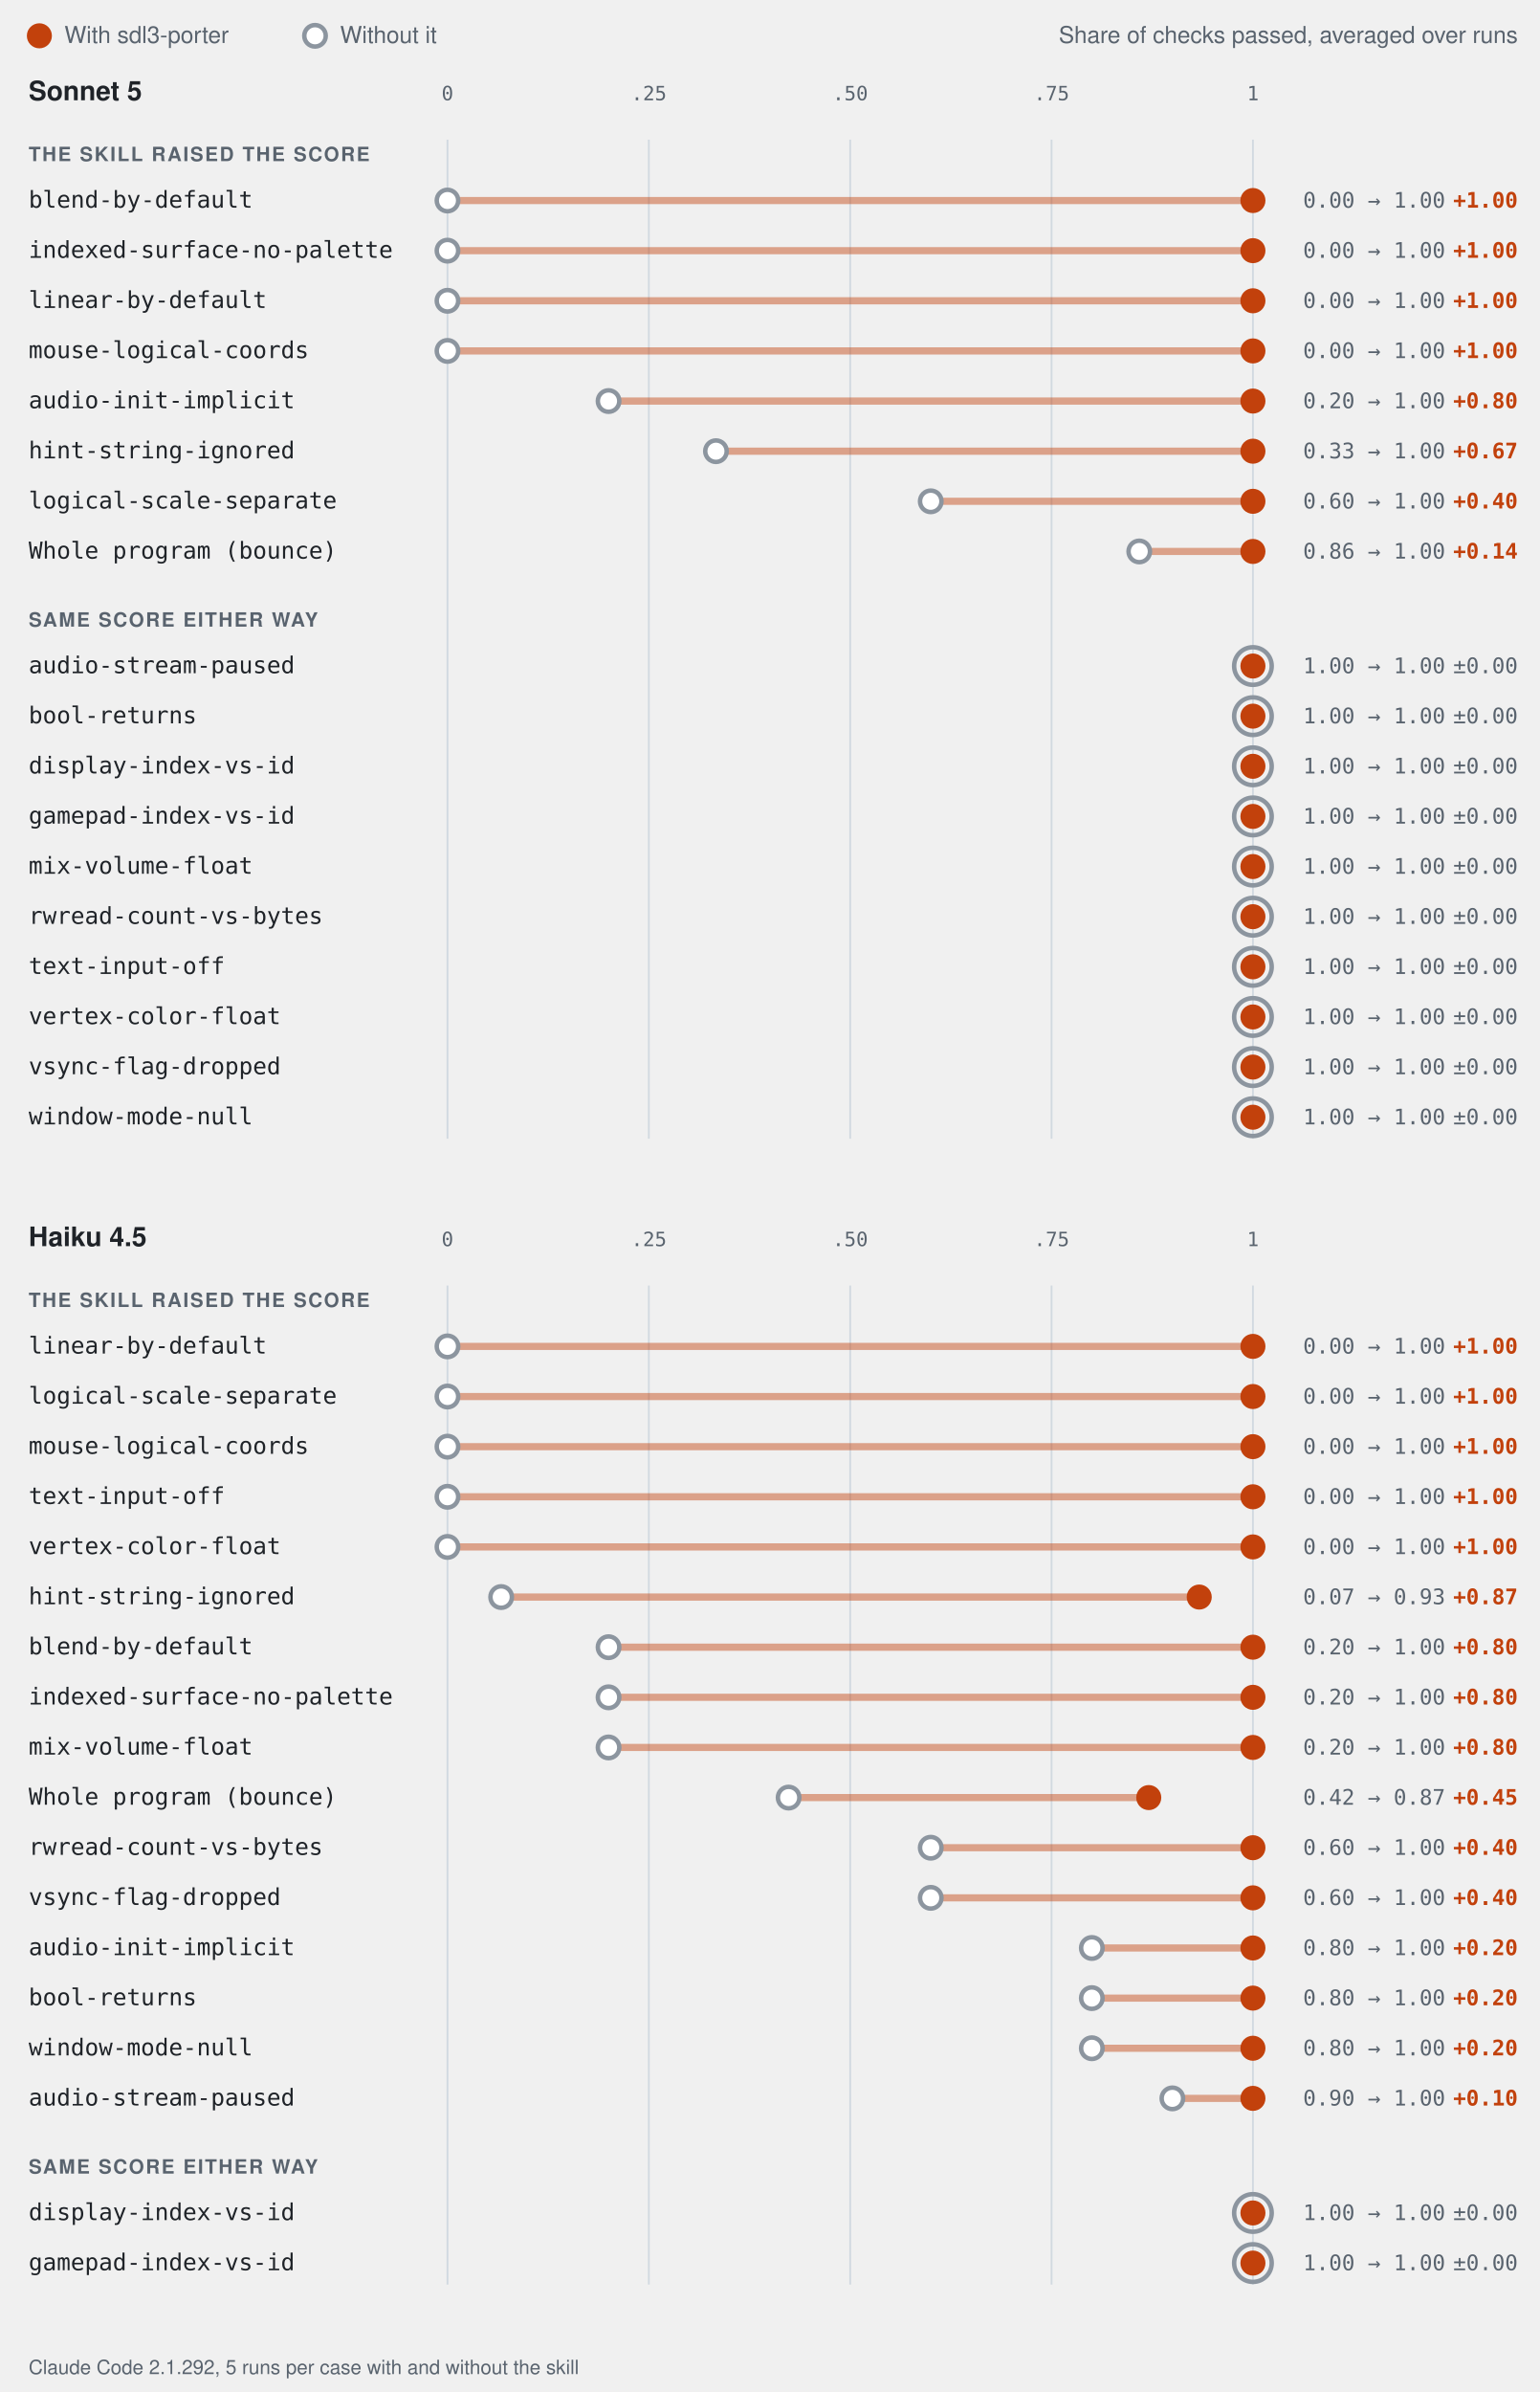
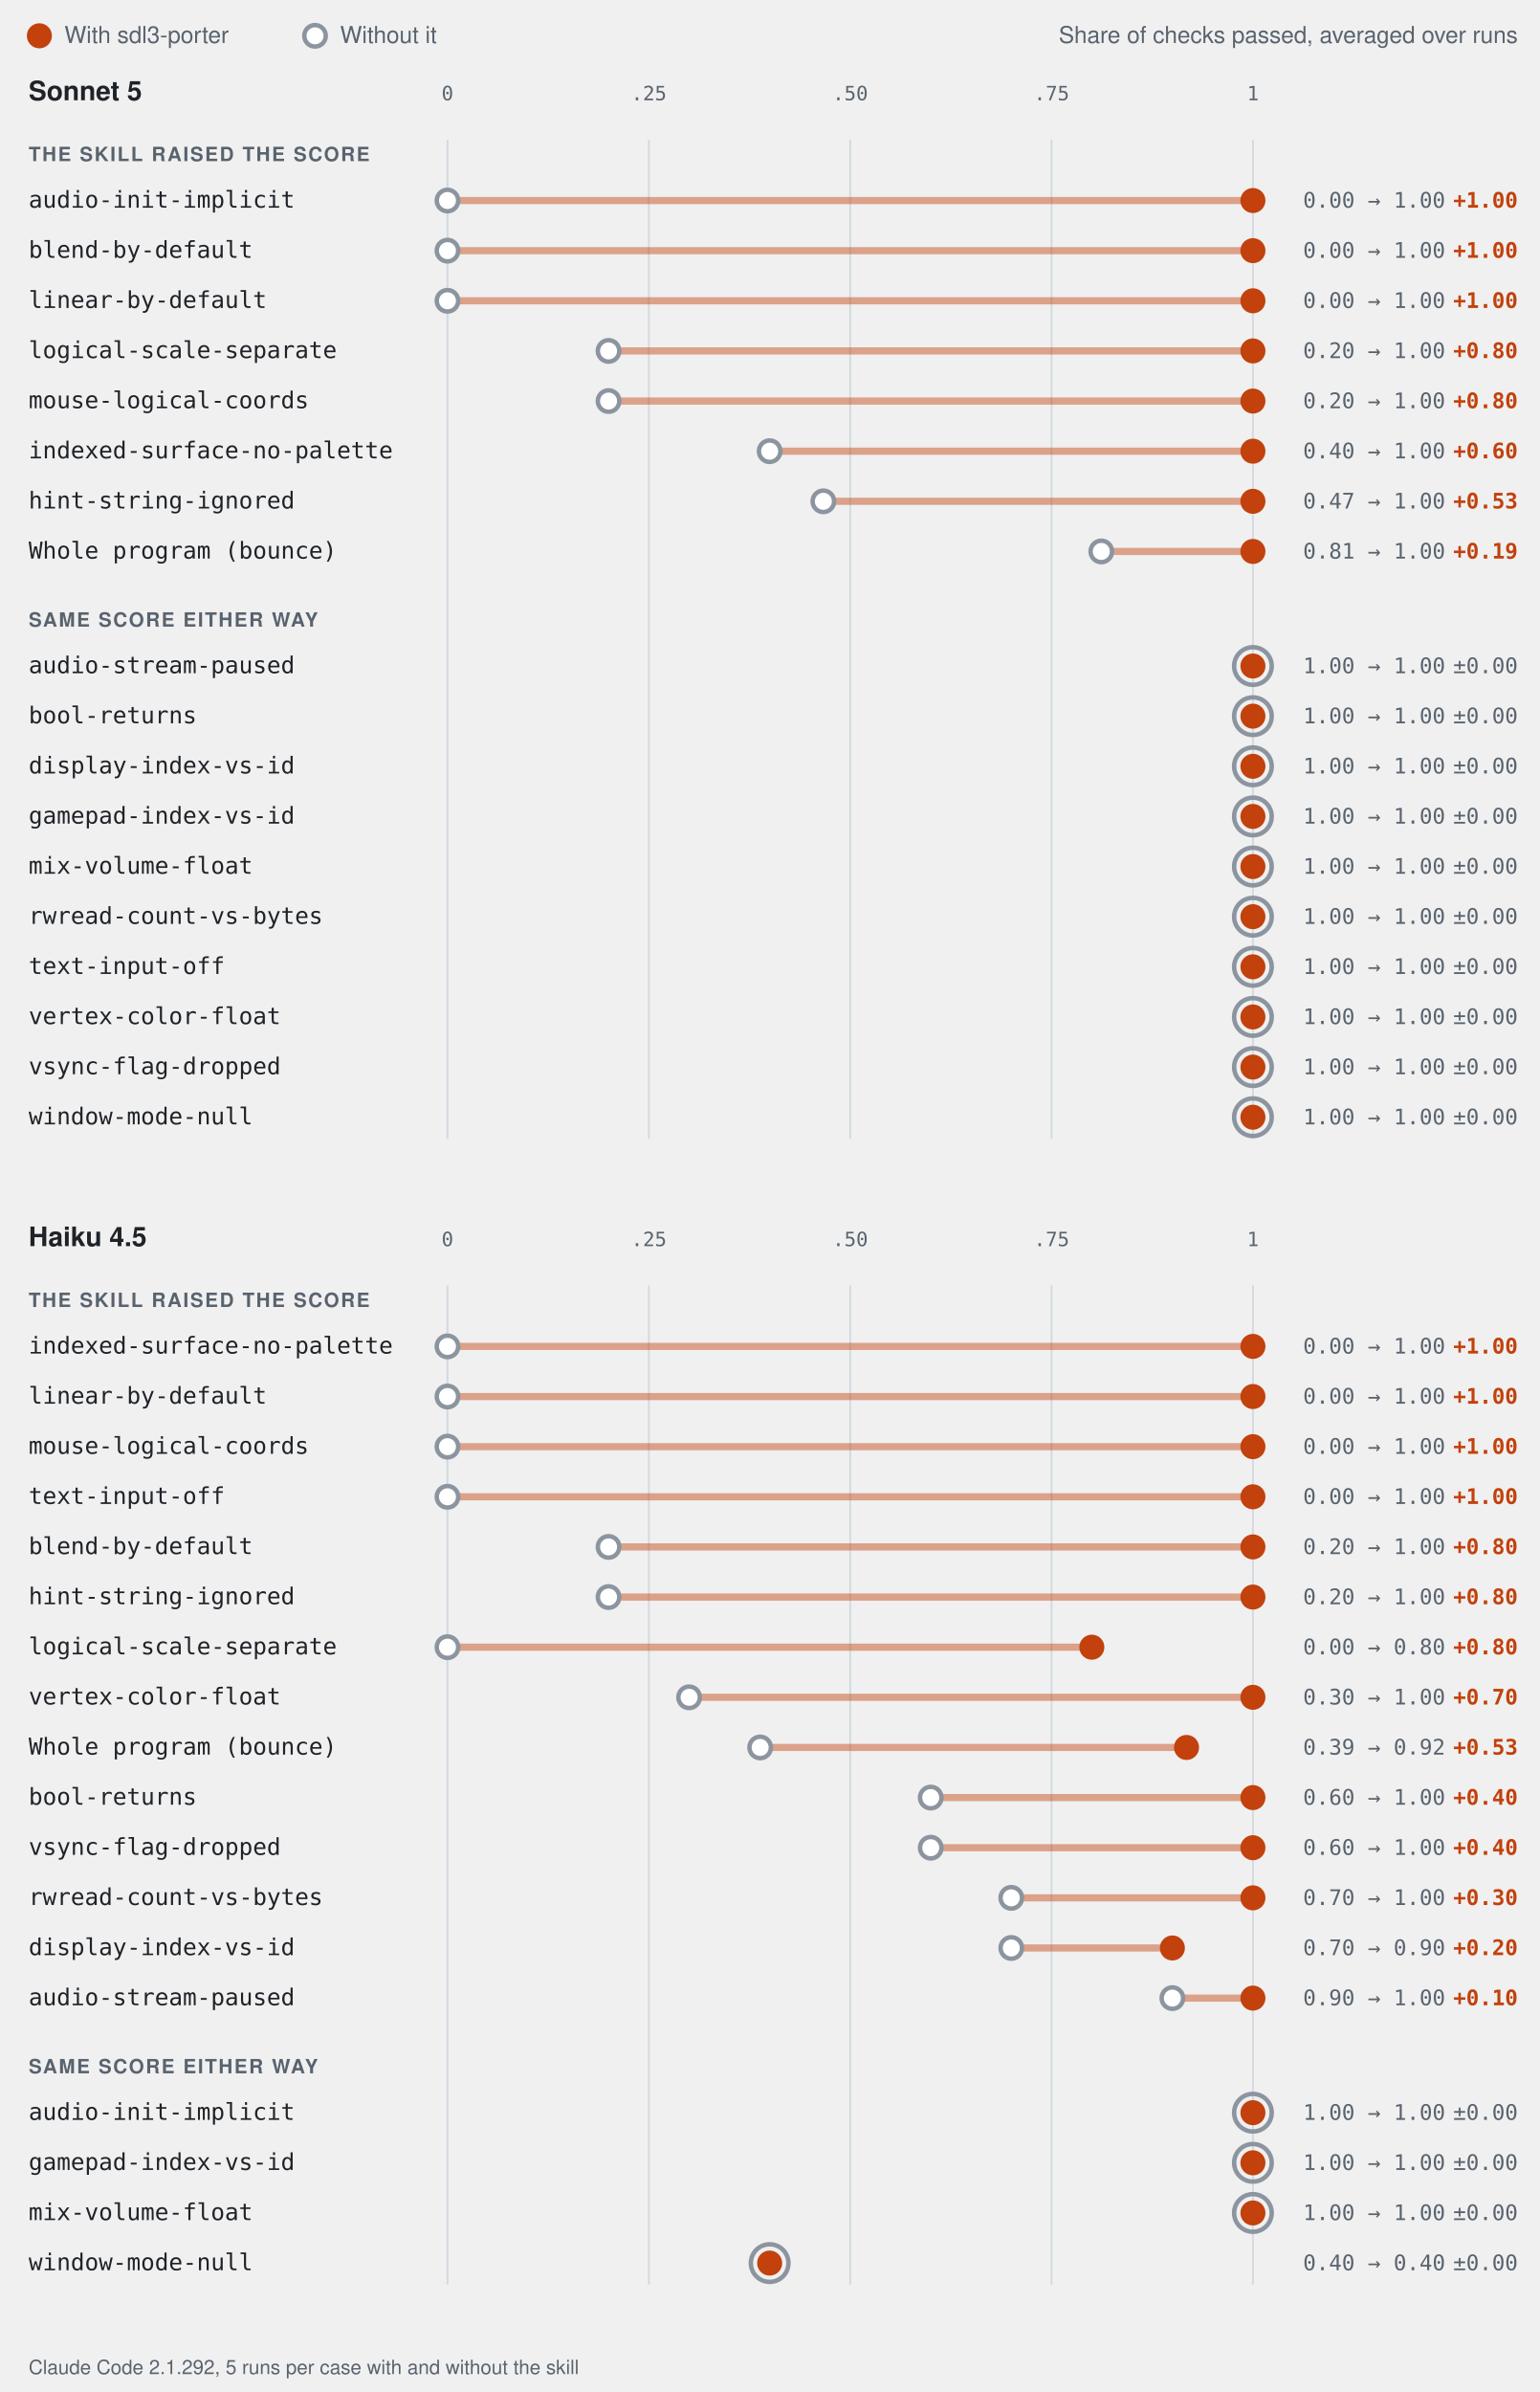
<svg xmlns="http://www.w3.org/2000/svg" width="860" height="1336" viewBox="0 0 860 1336" role="img" aria-label="Eval scores with and without sdl3-porter for each case">
  <g font-family="-apple-system, BlinkMacSystemFont, 'Segoe UI', Helvetica, Arial, sans-serif" font-size="13" fill="#59636e">
    <circle cx="22" cy="20" r="7" fill="#c2410c" />
    <text x="36" y="24">With sdl3-porter</text>
    <circle cx="176" cy="20" r="6" fill="#ffffff" stroke="#8c959f" stroke-width="2.5" />
    <text x="190" y="24">Without it</text>
    <text x="848" y="24" text-anchor="end">Share of checks passed, averaged over runs</text>
  </g>
  <text x="16" y="56" font-family="-apple-system, BlinkMacSystemFont, 'Segoe UI', Helvetica, Arial, sans-serif" font-size="15" font-weight="600" fill="#1f2328">Sonnet 5</text>
  <g font-family="ui-monospace, SFMono-Regular, Menlo, Consolas, monospace" font-size="11" fill="#59636e" text-anchor="middle">
    <text x="250.0" y="56">0</text>
    <text x="362.5" y="56">.25</text>
    <text x="475.0" y="56">.50</text>
    <text x="587.5" y="56">.75</text>
    <text x="700.0" y="56">1</text>
  </g>
  <line x1="250.0" y1="78" x2="250.0" y2="636" stroke="#d1d9e0" stroke-width="1" />
  <line x1="362.5" y1="78" x2="362.5" y2="636" stroke="#d1d9e0" stroke-width="1" />
  <line x1="475.0" y1="78" x2="475.0" y2="636" stroke="#d1d9e0" stroke-width="1" />
  <line x1="587.5" y1="78" x2="587.5" y2="636" stroke="#d1d9e0" stroke-width="1" />
  <line x1="700.0" y1="78" x2="700.0" y2="636" stroke="#d1d9e0" stroke-width="1" />
  <text x="16" y="90" font-family="-apple-system, BlinkMacSystemFont, 'Segoe UI', Helvetica, Arial, sans-serif" font-size="11" font-weight="600" letter-spacing="0.08em" fill="#59636e">THE SKILL RAISED THE SCORE</text>
-   <text x="16" y="116" font-family="ui-monospace, SFMono-Regular, Menlo, Consolas, monospace" font-size="13" fill="#1f2328">blend-by-default</text>
+   <text x="16" y="116" font-family="ui-monospace, SFMono-Regular, Menlo, Consolas, monospace" font-size="13" fill="#1f2328">audio-init-implicit</text>
  <rect x="250.0" y="110" width="450.0" height="4" rx="2" fill="#c2410c" fill-opacity="0.45" />
  <circle cx="250.0" cy="112" r="6" fill="#ffffff" stroke="#8c959f" stroke-width="2.5" />
  <circle cx="700.0" cy="112" r="7" fill="#c2410c" />
  <text x="728" y="116" font-family="ui-monospace, SFMono-Regular, Menlo, Consolas, monospace" font-size="12" fill="#59636e">0.00 → 1.00</text>
  <text x="848" y="116" font-family="ui-monospace, SFMono-Regular, Menlo, Consolas, monospace" font-size="12" text-anchor="end" fill="#c2410c" font-weight="700">+1.00</text>
-   <text x="16" y="144" font-family="ui-monospace, SFMono-Regular, Menlo, Consolas, monospace" font-size="13" fill="#1f2328">indexed-surface-no-palette</text>
+   <text x="16" y="144" font-family="ui-monospace, SFMono-Regular, Menlo, Consolas, monospace" font-size="13" fill="#1f2328">blend-by-default</text>
  <rect x="250.0" y="138" width="450.0" height="4" rx="2" fill="#c2410c" fill-opacity="0.45" />
  <circle cx="250.0" cy="140" r="6" fill="#ffffff" stroke="#8c959f" stroke-width="2.5" />
  <circle cx="700.0" cy="140" r="7" fill="#c2410c" />
  <text x="728" y="144" font-family="ui-monospace, SFMono-Regular, Menlo, Consolas, monospace" font-size="12" fill="#59636e">0.00 → 1.00</text>
  <text x="848" y="144" font-family="ui-monospace, SFMono-Regular, Menlo, Consolas, monospace" font-size="12" text-anchor="end" fill="#c2410c" font-weight="700">+1.00</text>
  <text x="16" y="172" font-family="ui-monospace, SFMono-Regular, Menlo, Consolas, monospace" font-size="13" fill="#1f2328">linear-by-default</text>
  <rect x="250.0" y="166" width="450.0" height="4" rx="2" fill="#c2410c" fill-opacity="0.45" />
  <circle cx="250.0" cy="168" r="6" fill="#ffffff" stroke="#8c959f" stroke-width="2.5" />
  <circle cx="700.0" cy="168" r="7" fill="#c2410c" />
  <text x="728" y="172" font-family="ui-monospace, SFMono-Regular, Menlo, Consolas, monospace" font-size="12" fill="#59636e">0.00 → 1.00</text>
  <text x="848" y="172" font-family="ui-monospace, SFMono-Regular, Menlo, Consolas, monospace" font-size="12" text-anchor="end" fill="#c2410c" font-weight="700">+1.00</text>
-   <text x="16" y="200" font-family="ui-monospace, SFMono-Regular, Menlo, Consolas, monospace" font-size="13" fill="#1f2328">mouse-logical-coords</text>
-   <rect x="250.0" y="194" width="450.0" height="4" rx="2" fill="#c2410c" fill-opacity="0.45" />
-   <circle cx="250.0" cy="196" r="6" fill="#ffffff" stroke="#8c959f" stroke-width="2.5" />
+   <text x="16" y="200" font-family="ui-monospace, SFMono-Regular, Menlo, Consolas, monospace" font-size="13" fill="#1f2328">logical-scale-separate</text>
+   <rect x="340.0" y="194" width="360.0" height="4" rx="2" fill="#c2410c" fill-opacity="0.45" />
+   <circle cx="340.0" cy="196" r="6" fill="#ffffff" stroke="#8c959f" stroke-width="2.5" />
  <circle cx="700.0" cy="196" r="7" fill="#c2410c" />
-   <text x="728" y="200" font-family="ui-monospace, SFMono-Regular, Menlo, Consolas, monospace" font-size="12" fill="#59636e">0.00 → 1.00</text>
-   <text x="848" y="200" font-family="ui-monospace, SFMono-Regular, Menlo, Consolas, monospace" font-size="12" text-anchor="end" fill="#c2410c" font-weight="700">+1.00</text>
-   <text x="16" y="228" font-family="ui-monospace, SFMono-Regular, Menlo, Consolas, monospace" font-size="13" fill="#1f2328">audio-init-implicit</text>
+   <text x="728" y="200" font-family="ui-monospace, SFMono-Regular, Menlo, Consolas, monospace" font-size="12" fill="#59636e">0.20 → 1.00</text>
+   <text x="848" y="200" font-family="ui-monospace, SFMono-Regular, Menlo, Consolas, monospace" font-size="12" text-anchor="end" fill="#c2410c" font-weight="700">+0.80</text>
+   <text x="16" y="228" font-family="ui-monospace, SFMono-Regular, Menlo, Consolas, monospace" font-size="13" fill="#1f2328">mouse-logical-coords</text>
  <rect x="340.0" y="222" width="360.0" height="4" rx="2" fill="#c2410c" fill-opacity="0.45" />
  <circle cx="340.0" cy="224" r="6" fill="#ffffff" stroke="#8c959f" stroke-width="2.5" />
  <circle cx="700.0" cy="224" r="7" fill="#c2410c" />
  <text x="728" y="228" font-family="ui-monospace, SFMono-Regular, Menlo, Consolas, monospace" font-size="12" fill="#59636e">0.20 → 1.00</text>
  <text x="848" y="228" font-family="ui-monospace, SFMono-Regular, Menlo, Consolas, monospace" font-size="12" text-anchor="end" fill="#c2410c" font-weight="700">+0.80</text>
-   <text x="16" y="256" font-family="ui-monospace, SFMono-Regular, Menlo, Consolas, monospace" font-size="13" fill="#1f2328">hint-string-ignored</text>
-   <rect x="400.0" y="250" width="300.0" height="4" rx="2" fill="#c2410c" fill-opacity="0.45" />
-   <circle cx="400.0" cy="252" r="6" fill="#ffffff" stroke="#8c959f" stroke-width="2.5" />
+   <text x="16" y="256" font-family="ui-monospace, SFMono-Regular, Menlo, Consolas, monospace" font-size="13" fill="#1f2328">indexed-surface-no-palette</text>
+   <rect x="430.0" y="250" width="270.0" height="4" rx="2" fill="#c2410c" fill-opacity="0.45" />
+   <circle cx="430.0" cy="252" r="6" fill="#ffffff" stroke="#8c959f" stroke-width="2.5" />
  <circle cx="700.0" cy="252" r="7" fill="#c2410c" />
-   <text x="728" y="256" font-family="ui-monospace, SFMono-Regular, Menlo, Consolas, monospace" font-size="12" fill="#59636e">0.33 → 1.00</text>
-   <text x="848" y="256" font-family="ui-monospace, SFMono-Regular, Menlo, Consolas, monospace" font-size="12" text-anchor="end" fill="#c2410c" font-weight="700">+0.67</text>
-   <text x="16" y="284" font-family="ui-monospace, SFMono-Regular, Menlo, Consolas, monospace" font-size="13" fill="#1f2328">logical-scale-separate</text>
-   <rect x="520.0" y="278" width="180.0" height="4" rx="2" fill="#c2410c" fill-opacity="0.45" />
-   <circle cx="520.0" cy="280" r="6" fill="#ffffff" stroke="#8c959f" stroke-width="2.5" />
+   <text x="728" y="256" font-family="ui-monospace, SFMono-Regular, Menlo, Consolas, monospace" font-size="12" fill="#59636e">0.40 → 1.00</text>
+   <text x="848" y="256" font-family="ui-monospace, SFMono-Regular, Menlo, Consolas, monospace" font-size="12" text-anchor="end" fill="#c2410c" font-weight="700">+0.60</text>
+   <text x="16" y="284" font-family="ui-monospace, SFMono-Regular, Menlo, Consolas, monospace" font-size="13" fill="#1f2328">hint-string-ignored</text>
+   <rect x="460.0" y="278" width="240.0" height="4" rx="2" fill="#c2410c" fill-opacity="0.45" />
+   <circle cx="460.0" cy="280" r="6" fill="#ffffff" stroke="#8c959f" stroke-width="2.5" />
  <circle cx="700.0" cy="280" r="7" fill="#c2410c" />
-   <text x="728" y="284" font-family="ui-monospace, SFMono-Regular, Menlo, Consolas, monospace" font-size="12" fill="#59636e">0.60 → 1.00</text>
-   <text x="848" y="284" font-family="ui-monospace, SFMono-Regular, Menlo, Consolas, monospace" font-size="12" text-anchor="end" fill="#c2410c" font-weight="700">+0.40</text>
+   <text x="728" y="284" font-family="ui-monospace, SFMono-Regular, Menlo, Consolas, monospace" font-size="12" fill="#59636e">0.47 → 1.00</text>
+   <text x="848" y="284" font-family="ui-monospace, SFMono-Regular, Menlo, Consolas, monospace" font-size="12" text-anchor="end" fill="#c2410c" font-weight="700">+0.53</text>
  <text x="16" y="312" font-family="ui-monospace, SFMono-Regular, Menlo, Consolas, monospace" font-size="13" fill="#1f2328">Whole program (bounce)</text>
-   <rect x="636.5" y="306" width="63.5" height="4" rx="2" fill="#c2410c" fill-opacity="0.45" />
-   <circle cx="636.5" cy="308" r="6" fill="#ffffff" stroke="#8c959f" stroke-width="2.5" />
+   <rect x="615.3" y="306" width="84.7" height="4" rx="2" fill="#c2410c" fill-opacity="0.45" />
+   <circle cx="615.3" cy="308" r="6" fill="#ffffff" stroke="#8c959f" stroke-width="2.5" />
  <circle cx="700.0" cy="308" r="7" fill="#c2410c" />
-   <text x="728" y="312" font-family="ui-monospace, SFMono-Regular, Menlo, Consolas, monospace" font-size="12" fill="#59636e">0.86 → 1.00</text>
-   <text x="848" y="312" font-family="ui-monospace, SFMono-Regular, Menlo, Consolas, monospace" font-size="12" text-anchor="end" fill="#c2410c" font-weight="700">+0.14</text>
+   <text x="728" y="312" font-family="ui-monospace, SFMono-Regular, Menlo, Consolas, monospace" font-size="12" fill="#59636e">0.81 → 1.00</text>
+   <text x="848" y="312" font-family="ui-monospace, SFMono-Regular, Menlo, Consolas, monospace" font-size="12" text-anchor="end" fill="#c2410c" font-weight="700">+0.19</text>
  <text x="16" y="350" font-family="-apple-system, BlinkMacSystemFont, 'Segoe UI', Helvetica, Arial, sans-serif" font-size="11" font-weight="600" letter-spacing="0.08em" fill="#59636e">SAME SCORE EITHER WAY</text>
  <text x="16" y="376" font-family="ui-monospace, SFMono-Regular, Menlo, Consolas, monospace" font-size="13" fill="#1f2328">audio-stream-paused</text>
  <circle cx="700.0" cy="372" r="10.5" fill="none" stroke="#8c959f" stroke-width="2.5" />
  <circle cx="700.0" cy="372" r="7" fill="#c2410c" />
  <text x="728" y="376" font-family="ui-monospace, SFMono-Regular, Menlo, Consolas, monospace" font-size="12" fill="#59636e">1.00 → 1.00</text>
  <text x="848" y="376" font-family="ui-monospace, SFMono-Regular, Menlo, Consolas, monospace" font-size="12" text-anchor="end" fill="#59636e">±0.00</text>
  <text x="16" y="404" font-family="ui-monospace, SFMono-Regular, Menlo, Consolas, monospace" font-size="13" fill="#1f2328">bool-returns</text>
  <circle cx="700.0" cy="400" r="10.5" fill="none" stroke="#8c959f" stroke-width="2.5" />
  <circle cx="700.0" cy="400" r="7" fill="#c2410c" />
  <text x="728" y="404" font-family="ui-monospace, SFMono-Regular, Menlo, Consolas, monospace" font-size="12" fill="#59636e">1.00 → 1.00</text>
  <text x="848" y="404" font-family="ui-monospace, SFMono-Regular, Menlo, Consolas, monospace" font-size="12" text-anchor="end" fill="#59636e">±0.00</text>
  <text x="16" y="432" font-family="ui-monospace, SFMono-Regular, Menlo, Consolas, monospace" font-size="13" fill="#1f2328">display-index-vs-id</text>
  <circle cx="700.0" cy="428" r="10.5" fill="none" stroke="#8c959f" stroke-width="2.5" />
  <circle cx="700.0" cy="428" r="7" fill="#c2410c" />
  <text x="728" y="432" font-family="ui-monospace, SFMono-Regular, Menlo, Consolas, monospace" font-size="12" fill="#59636e">1.00 → 1.00</text>
  <text x="848" y="432" font-family="ui-monospace, SFMono-Regular, Menlo, Consolas, monospace" font-size="12" text-anchor="end" fill="#59636e">±0.00</text>
  <text x="16" y="460" font-family="ui-monospace, SFMono-Regular, Menlo, Consolas, monospace" font-size="13" fill="#1f2328">gamepad-index-vs-id</text>
  <circle cx="700.0" cy="456" r="10.5" fill="none" stroke="#8c959f" stroke-width="2.5" />
  <circle cx="700.0" cy="456" r="7" fill="#c2410c" />
  <text x="728" y="460" font-family="ui-monospace, SFMono-Regular, Menlo, Consolas, monospace" font-size="12" fill="#59636e">1.00 → 1.00</text>
  <text x="848" y="460" font-family="ui-monospace, SFMono-Regular, Menlo, Consolas, monospace" font-size="12" text-anchor="end" fill="#59636e">±0.00</text>
  <text x="16" y="488" font-family="ui-monospace, SFMono-Regular, Menlo, Consolas, monospace" font-size="13" fill="#1f2328">mix-volume-float</text>
  <circle cx="700.0" cy="484" r="10.5" fill="none" stroke="#8c959f" stroke-width="2.5" />
  <circle cx="700.0" cy="484" r="7" fill="#c2410c" />
  <text x="728" y="488" font-family="ui-monospace, SFMono-Regular, Menlo, Consolas, monospace" font-size="12" fill="#59636e">1.00 → 1.00</text>
  <text x="848" y="488" font-family="ui-monospace, SFMono-Regular, Menlo, Consolas, monospace" font-size="12" text-anchor="end" fill="#59636e">±0.00</text>
  <text x="16" y="516" font-family="ui-monospace, SFMono-Regular, Menlo, Consolas, monospace" font-size="13" fill="#1f2328">rwread-count-vs-bytes</text>
  <circle cx="700.0" cy="512" r="10.5" fill="none" stroke="#8c959f" stroke-width="2.5" />
  <circle cx="700.0" cy="512" r="7" fill="#c2410c" />
  <text x="728" y="516" font-family="ui-monospace, SFMono-Regular, Menlo, Consolas, monospace" font-size="12" fill="#59636e">1.00 → 1.00</text>
  <text x="848" y="516" font-family="ui-monospace, SFMono-Regular, Menlo, Consolas, monospace" font-size="12" text-anchor="end" fill="#59636e">±0.00</text>
  <text x="16" y="544" font-family="ui-monospace, SFMono-Regular, Menlo, Consolas, monospace" font-size="13" fill="#1f2328">text-input-off</text>
  <circle cx="700.0" cy="540" r="10.5" fill="none" stroke="#8c959f" stroke-width="2.5" />
  <circle cx="700.0" cy="540" r="7" fill="#c2410c" />
  <text x="728" y="544" font-family="ui-monospace, SFMono-Regular, Menlo, Consolas, monospace" font-size="12" fill="#59636e">1.00 → 1.00</text>
  <text x="848" y="544" font-family="ui-monospace, SFMono-Regular, Menlo, Consolas, monospace" font-size="12" text-anchor="end" fill="#59636e">±0.00</text>
  <text x="16" y="572" font-family="ui-monospace, SFMono-Regular, Menlo, Consolas, monospace" font-size="13" fill="#1f2328">vertex-color-float</text>
  <circle cx="700.0" cy="568" r="10.5" fill="none" stroke="#8c959f" stroke-width="2.5" />
  <circle cx="700.0" cy="568" r="7" fill="#c2410c" />
  <text x="728" y="572" font-family="ui-monospace, SFMono-Regular, Menlo, Consolas, monospace" font-size="12" fill="#59636e">1.00 → 1.00</text>
  <text x="848" y="572" font-family="ui-monospace, SFMono-Regular, Menlo, Consolas, monospace" font-size="12" text-anchor="end" fill="#59636e">±0.00</text>
  <text x="16" y="600" font-family="ui-monospace, SFMono-Regular, Menlo, Consolas, monospace" font-size="13" fill="#1f2328">vsync-flag-dropped</text>
  <circle cx="700.0" cy="596" r="10.5" fill="none" stroke="#8c959f" stroke-width="2.5" />
  <circle cx="700.0" cy="596" r="7" fill="#c2410c" />
  <text x="728" y="600" font-family="ui-monospace, SFMono-Regular, Menlo, Consolas, monospace" font-size="12" fill="#59636e">1.00 → 1.00</text>
  <text x="848" y="600" font-family="ui-monospace, SFMono-Regular, Menlo, Consolas, monospace" font-size="12" text-anchor="end" fill="#59636e">±0.00</text>
  <text x="16" y="628" font-family="ui-monospace, SFMono-Regular, Menlo, Consolas, monospace" font-size="13" fill="#1f2328">window-mode-null</text>
  <circle cx="700.0" cy="624" r="10.5" fill="none" stroke="#8c959f" stroke-width="2.5" />
  <circle cx="700.0" cy="624" r="7" fill="#c2410c" />
  <text x="728" y="628" font-family="ui-monospace, SFMono-Regular, Menlo, Consolas, monospace" font-size="12" fill="#59636e">1.00 → 1.00</text>
  <text x="848" y="628" font-family="ui-monospace, SFMono-Regular, Menlo, Consolas, monospace" font-size="12" text-anchor="end" fill="#59636e">±0.00</text>
  <text x="16" y="696" font-family="-apple-system, BlinkMacSystemFont, 'Segoe UI', Helvetica, Arial, sans-serif" font-size="15" font-weight="600" fill="#1f2328">Haiku 4.5</text>
  <g font-family="ui-monospace, SFMono-Regular, Menlo, Consolas, monospace" font-size="11" fill="#59636e" text-anchor="middle">
    <text x="250.0" y="696">0</text>
    <text x="362.5" y="696">.25</text>
    <text x="475.0" y="696">.50</text>
    <text x="587.5" y="696">.75</text>
    <text x="700.0" y="696">1</text>
  </g>
  <line x1="250.0" y1="718" x2="250.0" y2="1276" stroke="#d1d9e0" stroke-width="1" />
  <line x1="362.5" y1="718" x2="362.5" y2="1276" stroke="#d1d9e0" stroke-width="1" />
  <line x1="475.0" y1="718" x2="475.0" y2="1276" stroke="#d1d9e0" stroke-width="1" />
  <line x1="587.5" y1="718" x2="587.5" y2="1276" stroke="#d1d9e0" stroke-width="1" />
  <line x1="700.0" y1="718" x2="700.0" y2="1276" stroke="#d1d9e0" stroke-width="1" />
  <text x="16" y="730" font-family="-apple-system, BlinkMacSystemFont, 'Segoe UI', Helvetica, Arial, sans-serif" font-size="11" font-weight="600" letter-spacing="0.08em" fill="#59636e">THE SKILL RAISED THE SCORE</text>
-   <text x="16" y="756" font-family="ui-monospace, SFMono-Regular, Menlo, Consolas, monospace" font-size="13" fill="#1f2328">linear-by-default</text>
+   <text x="16" y="756" font-family="ui-monospace, SFMono-Regular, Menlo, Consolas, monospace" font-size="13" fill="#1f2328">indexed-surface-no-palette</text>
  <rect x="250.0" y="750" width="450.0" height="4" rx="2" fill="#c2410c" fill-opacity="0.45" />
  <circle cx="250.0" cy="752" r="6" fill="#ffffff" stroke="#8c959f" stroke-width="2.5" />
  <circle cx="700.0" cy="752" r="7" fill="#c2410c" />
  <text x="728" y="756" font-family="ui-monospace, SFMono-Regular, Menlo, Consolas, monospace" font-size="12" fill="#59636e">0.00 → 1.00</text>
  <text x="848" y="756" font-family="ui-monospace, SFMono-Regular, Menlo, Consolas, monospace" font-size="12" text-anchor="end" fill="#c2410c" font-weight="700">+1.00</text>
-   <text x="16" y="784" font-family="ui-monospace, SFMono-Regular, Menlo, Consolas, monospace" font-size="13" fill="#1f2328">logical-scale-separate</text>
+   <text x="16" y="784" font-family="ui-monospace, SFMono-Regular, Menlo, Consolas, monospace" font-size="13" fill="#1f2328">linear-by-default</text>
  <rect x="250.0" y="778" width="450.0" height="4" rx="2" fill="#c2410c" fill-opacity="0.45" />
  <circle cx="250.0" cy="780" r="6" fill="#ffffff" stroke="#8c959f" stroke-width="2.5" />
  <circle cx="700.0" cy="780" r="7" fill="#c2410c" />
  <text x="728" y="784" font-family="ui-monospace, SFMono-Regular, Menlo, Consolas, monospace" font-size="12" fill="#59636e">0.00 → 1.00</text>
  <text x="848" y="784" font-family="ui-monospace, SFMono-Regular, Menlo, Consolas, monospace" font-size="12" text-anchor="end" fill="#c2410c" font-weight="700">+1.00</text>
  <text x="16" y="812" font-family="ui-monospace, SFMono-Regular, Menlo, Consolas, monospace" font-size="13" fill="#1f2328">mouse-logical-coords</text>
  <rect x="250.0" y="806" width="450.0" height="4" rx="2" fill="#c2410c" fill-opacity="0.45" />
  <circle cx="250.0" cy="808" r="6" fill="#ffffff" stroke="#8c959f" stroke-width="2.5" />
  <circle cx="700.0" cy="808" r="7" fill="#c2410c" />
  <text x="728" y="812" font-family="ui-monospace, SFMono-Regular, Menlo, Consolas, monospace" font-size="12" fill="#59636e">0.00 → 1.00</text>
  <text x="848" y="812" font-family="ui-monospace, SFMono-Regular, Menlo, Consolas, monospace" font-size="12" text-anchor="end" fill="#c2410c" font-weight="700">+1.00</text>
  <text x="16" y="840" font-family="ui-monospace, SFMono-Regular, Menlo, Consolas, monospace" font-size="13" fill="#1f2328">text-input-off</text>
  <rect x="250.0" y="834" width="450.0" height="4" rx="2" fill="#c2410c" fill-opacity="0.45" />
  <circle cx="250.0" cy="836" r="6" fill="#ffffff" stroke="#8c959f" stroke-width="2.5" />
  <circle cx="700.0" cy="836" r="7" fill="#c2410c" />
  <text x="728" y="840" font-family="ui-monospace, SFMono-Regular, Menlo, Consolas, monospace" font-size="12" fill="#59636e">0.00 → 1.00</text>
  <text x="848" y="840" font-family="ui-monospace, SFMono-Regular, Menlo, Consolas, monospace" font-size="12" text-anchor="end" fill="#c2410c" font-weight="700">+1.00</text>
-   <text x="16" y="868" font-family="ui-monospace, SFMono-Regular, Menlo, Consolas, monospace" font-size="13" fill="#1f2328">vertex-color-float</text>
-   <rect x="250.0" y="862" width="450.0" height="4" rx="2" fill="#c2410c" fill-opacity="0.45" />
-   <circle cx="250.0" cy="864" r="6" fill="#ffffff" stroke="#8c959f" stroke-width="2.5" />
+   <text x="16" y="868" font-family="ui-monospace, SFMono-Regular, Menlo, Consolas, monospace" font-size="13" fill="#1f2328">blend-by-default</text>
+   <rect x="340.0" y="862" width="360.0" height="4" rx="2" fill="#c2410c" fill-opacity="0.45" />
+   <circle cx="340.0" cy="864" r="6" fill="#ffffff" stroke="#8c959f" stroke-width="2.5" />
  <circle cx="700.0" cy="864" r="7" fill="#c2410c" />
-   <text x="728" y="868" font-family="ui-monospace, SFMono-Regular, Menlo, Consolas, monospace" font-size="12" fill="#59636e">0.00 → 1.00</text>
-   <text x="848" y="868" font-family="ui-monospace, SFMono-Regular, Menlo, Consolas, monospace" font-size="12" text-anchor="end" fill="#c2410c" font-weight="700">+1.00</text>
+   <text x="728" y="868" font-family="ui-monospace, SFMono-Regular, Menlo, Consolas, monospace" font-size="12" fill="#59636e">0.20 → 1.00</text>
+   <text x="848" y="868" font-family="ui-monospace, SFMono-Regular, Menlo, Consolas, monospace" font-size="12" text-anchor="end" fill="#c2410c" font-weight="700">+0.80</text>
  <text x="16" y="896" font-family="ui-monospace, SFMono-Regular, Menlo, Consolas, monospace" font-size="13" fill="#1f2328">hint-string-ignored</text>
-   <rect x="280.0" y="890" width="390.0" height="4" rx="2" fill="#c2410c" fill-opacity="0.45" />
-   <circle cx="280.0" cy="892" r="6" fill="#ffffff" stroke="#8c959f" stroke-width="2.5" />
-   <circle cx="670.0" cy="892" r="7" fill="#c2410c" />
-   <text x="728" y="896" font-family="ui-monospace, SFMono-Regular, Menlo, Consolas, monospace" font-size="12" fill="#59636e">0.07 → 0.93</text>
-   <text x="848" y="896" font-family="ui-monospace, SFMono-Regular, Menlo, Consolas, monospace" font-size="12" text-anchor="end" fill="#c2410c" font-weight="700">+0.87</text>
-   <text x="16" y="924" font-family="ui-monospace, SFMono-Regular, Menlo, Consolas, monospace" font-size="13" fill="#1f2328">blend-by-default</text>
-   <rect x="340.0" y="918" width="360.0" height="4" rx="2" fill="#c2410c" fill-opacity="0.45" />
-   <circle cx="340.0" cy="920" r="6" fill="#ffffff" stroke="#8c959f" stroke-width="2.5" />
-   <circle cx="700.0" cy="920" r="7" fill="#c2410c" />
-   <text x="728" y="924" font-family="ui-monospace, SFMono-Regular, Menlo, Consolas, monospace" font-size="12" fill="#59636e">0.20 → 1.00</text>
+   <rect x="340.0" y="890" width="360.0" height="4" rx="2" fill="#c2410c" fill-opacity="0.45" />
+   <circle cx="340.0" cy="892" r="6" fill="#ffffff" stroke="#8c959f" stroke-width="2.5" />
+   <circle cx="700.0" cy="892" r="7" fill="#c2410c" />
+   <text x="728" y="896" font-family="ui-monospace, SFMono-Regular, Menlo, Consolas, monospace" font-size="12" fill="#59636e">0.20 → 1.00</text>
+   <text x="848" y="896" font-family="ui-monospace, SFMono-Regular, Menlo, Consolas, monospace" font-size="12" text-anchor="end" fill="#c2410c" font-weight="700">+0.80</text>
+   <text x="16" y="924" font-family="ui-monospace, SFMono-Regular, Menlo, Consolas, monospace" font-size="13" fill="#1f2328">logical-scale-separate</text>
+   <rect x="250.0" y="918" width="360.0" height="4" rx="2" fill="#c2410c" fill-opacity="0.45" />
+   <circle cx="250.0" cy="920" r="6" fill="#ffffff" stroke="#8c959f" stroke-width="2.5" />
+   <circle cx="610.0" cy="920" r="7" fill="#c2410c" />
+   <text x="728" y="924" font-family="ui-monospace, SFMono-Regular, Menlo, Consolas, monospace" font-size="12" fill="#59636e">0.00 → 0.80</text>
  <text x="848" y="924" font-family="ui-monospace, SFMono-Regular, Menlo, Consolas, monospace" font-size="12" text-anchor="end" fill="#c2410c" font-weight="700">+0.80</text>
-   <text x="16" y="952" font-family="ui-monospace, SFMono-Regular, Menlo, Consolas, monospace" font-size="13" fill="#1f2328">indexed-surface-no-palette</text>
-   <rect x="340.0" y="946" width="360.0" height="4" rx="2" fill="#c2410c" fill-opacity="0.45" />
-   <circle cx="340.0" cy="948" r="6" fill="#ffffff" stroke="#8c959f" stroke-width="2.5" />
+   <text x="16" y="952" font-family="ui-monospace, SFMono-Regular, Menlo, Consolas, monospace" font-size="13" fill="#1f2328">vertex-color-float</text>
+   <rect x="385.0" y="946" width="315.0" height="4" rx="2" fill="#c2410c" fill-opacity="0.45" />
+   <circle cx="385.0" cy="948" r="6" fill="#ffffff" stroke="#8c959f" stroke-width="2.5" />
  <circle cx="700.0" cy="948" r="7" fill="#c2410c" />
-   <text x="728" y="952" font-family="ui-monospace, SFMono-Regular, Menlo, Consolas, monospace" font-size="12" fill="#59636e">0.20 → 1.00</text>
-   <text x="848" y="952" font-family="ui-monospace, SFMono-Regular, Menlo, Consolas, monospace" font-size="12" text-anchor="end" fill="#c2410c" font-weight="700">+0.80</text>
-   <text x="16" y="980" font-family="ui-monospace, SFMono-Regular, Menlo, Consolas, monospace" font-size="13" fill="#1f2328">mix-volume-float</text>
-   <rect x="340.0" y="974" width="360.0" height="4" rx="2" fill="#c2410c" fill-opacity="0.45" />
-   <circle cx="340.0" cy="976" r="6" fill="#ffffff" stroke="#8c959f" stroke-width="2.5" />
-   <circle cx="700.0" cy="976" r="7" fill="#c2410c" />
-   <text x="728" y="980" font-family="ui-monospace, SFMono-Regular, Menlo, Consolas, monospace" font-size="12" fill="#59636e">0.20 → 1.00</text>
-   <text x="848" y="980" font-family="ui-monospace, SFMono-Regular, Menlo, Consolas, monospace" font-size="12" text-anchor="end" fill="#c2410c" font-weight="700">+0.80</text>
-   <text x="16" y="1008" font-family="ui-monospace, SFMono-Regular, Menlo, Consolas, monospace" font-size="13" fill="#1f2328">Whole program (bounce)</text>
-   <rect x="440.6" y="1002" width="201.2" height="4" rx="2" fill="#c2410c" fill-opacity="0.45" />
-   <circle cx="440.6" cy="1004" r="6" fill="#ffffff" stroke="#8c959f" stroke-width="2.5" />
-   <circle cx="641.8" cy="1004" r="7" fill="#c2410c" />
-   <text x="728" y="1008" font-family="ui-monospace, SFMono-Regular, Menlo, Consolas, monospace" font-size="12" fill="#59636e">0.42 → 0.87</text>
-   <text x="848" y="1008" font-family="ui-monospace, SFMono-Regular, Menlo, Consolas, monospace" font-size="12" text-anchor="end" fill="#c2410c" font-weight="700">+0.45</text>
-   <text x="16" y="1036" font-family="ui-monospace, SFMono-Regular, Menlo, Consolas, monospace" font-size="13" fill="#1f2328">rwread-count-vs-bytes</text>
+   <text x="728" y="952" font-family="ui-monospace, SFMono-Regular, Menlo, Consolas, monospace" font-size="12" fill="#59636e">0.30 → 1.00</text>
+   <text x="848" y="952" font-family="ui-monospace, SFMono-Regular, Menlo, Consolas, monospace" font-size="12" text-anchor="end" fill="#c2410c" font-weight="700">+0.70</text>
+   <text x="16" y="980" font-family="ui-monospace, SFMono-Regular, Menlo, Consolas, monospace" font-size="13" fill="#1f2328">Whole program (bounce)</text>
+   <rect x="424.7" y="974" width="238.2" height="4" rx="2" fill="#c2410c" fill-opacity="0.45" />
+   <circle cx="424.7" cy="976" r="6" fill="#ffffff" stroke="#8c959f" stroke-width="2.5" />
+   <circle cx="662.9" cy="976" r="7" fill="#c2410c" />
+   <text x="728" y="980" font-family="ui-monospace, SFMono-Regular, Menlo, Consolas, monospace" font-size="12" fill="#59636e">0.39 → 0.92</text>
+   <text x="848" y="980" font-family="ui-monospace, SFMono-Regular, Menlo, Consolas, monospace" font-size="12" text-anchor="end" fill="#c2410c" font-weight="700">+0.53</text>
+   <text x="16" y="1008" font-family="ui-monospace, SFMono-Regular, Menlo, Consolas, monospace" font-size="13" fill="#1f2328">bool-returns</text>
+   <rect x="520.0" y="1002" width="180.0" height="4" rx="2" fill="#c2410c" fill-opacity="0.45" />
+   <circle cx="520.0" cy="1004" r="6" fill="#ffffff" stroke="#8c959f" stroke-width="2.5" />
+   <circle cx="700.0" cy="1004" r="7" fill="#c2410c" />
+   <text x="728" y="1008" font-family="ui-monospace, SFMono-Regular, Menlo, Consolas, monospace" font-size="12" fill="#59636e">0.60 → 1.00</text>
+   <text x="848" y="1008" font-family="ui-monospace, SFMono-Regular, Menlo, Consolas, monospace" font-size="12" text-anchor="end" fill="#c2410c" font-weight="700">+0.40</text>
+   <text x="16" y="1036" font-family="ui-monospace, SFMono-Regular, Menlo, Consolas, monospace" font-size="13" fill="#1f2328">vsync-flag-dropped</text>
  <rect x="520.0" y="1030" width="180.0" height="4" rx="2" fill="#c2410c" fill-opacity="0.45" />
  <circle cx="520.0" cy="1032" r="6" fill="#ffffff" stroke="#8c959f" stroke-width="2.5" />
  <circle cx="700.0" cy="1032" r="7" fill="#c2410c" />
  <text x="728" y="1036" font-family="ui-monospace, SFMono-Regular, Menlo, Consolas, monospace" font-size="12" fill="#59636e">0.60 → 1.00</text>
  <text x="848" y="1036" font-family="ui-monospace, SFMono-Regular, Menlo, Consolas, monospace" font-size="12" text-anchor="end" fill="#c2410c" font-weight="700">+0.40</text>
-   <text x="16" y="1064" font-family="ui-monospace, SFMono-Regular, Menlo, Consolas, monospace" font-size="13" fill="#1f2328">vsync-flag-dropped</text>
-   <rect x="520.0" y="1058" width="180.0" height="4" rx="2" fill="#c2410c" fill-opacity="0.45" />
-   <circle cx="520.0" cy="1060" r="6" fill="#ffffff" stroke="#8c959f" stroke-width="2.5" />
+   <text x="16" y="1064" font-family="ui-monospace, SFMono-Regular, Menlo, Consolas, monospace" font-size="13" fill="#1f2328">rwread-count-vs-bytes</text>
+   <rect x="565.0" y="1058" width="135.0" height="4" rx="2" fill="#c2410c" fill-opacity="0.45" />
+   <circle cx="565.0" cy="1060" r="6" fill="#ffffff" stroke="#8c959f" stroke-width="2.5" />
  <circle cx="700.0" cy="1060" r="7" fill="#c2410c" />
-   <text x="728" y="1064" font-family="ui-monospace, SFMono-Regular, Menlo, Consolas, monospace" font-size="12" fill="#59636e">0.60 → 1.00</text>
-   <text x="848" y="1064" font-family="ui-monospace, SFMono-Regular, Menlo, Consolas, monospace" font-size="12" text-anchor="end" fill="#c2410c" font-weight="700">+0.40</text>
-   <text x="16" y="1092" font-family="ui-monospace, SFMono-Regular, Menlo, Consolas, monospace" font-size="13" fill="#1f2328">audio-init-implicit</text>
-   <rect x="610.0" y="1086" width="90.0" height="4" rx="2" fill="#c2410c" fill-opacity="0.45" />
-   <circle cx="610.0" cy="1088" r="6" fill="#ffffff" stroke="#8c959f" stroke-width="2.5" />
-   <circle cx="700.0" cy="1088" r="7" fill="#c2410c" />
-   <text x="728" y="1092" font-family="ui-monospace, SFMono-Regular, Menlo, Consolas, monospace" font-size="12" fill="#59636e">0.80 → 1.00</text>
+   <text x="728" y="1064" font-family="ui-monospace, SFMono-Regular, Menlo, Consolas, monospace" font-size="12" fill="#59636e">0.70 → 1.00</text>
+   <text x="848" y="1064" font-family="ui-monospace, SFMono-Regular, Menlo, Consolas, monospace" font-size="12" text-anchor="end" fill="#c2410c" font-weight="700">+0.30</text>
+   <text x="16" y="1092" font-family="ui-monospace, SFMono-Regular, Menlo, Consolas, monospace" font-size="13" fill="#1f2328">display-index-vs-id</text>
+   <rect x="565.0" y="1086" width="90.0" height="4" rx="2" fill="#c2410c" fill-opacity="0.45" />
+   <circle cx="565.0" cy="1088" r="6" fill="#ffffff" stroke="#8c959f" stroke-width="2.5" />
+   <circle cx="655.0" cy="1088" r="7" fill="#c2410c" />
+   <text x="728" y="1092" font-family="ui-monospace, SFMono-Regular, Menlo, Consolas, monospace" font-size="12" fill="#59636e">0.70 → 0.90</text>
  <text x="848" y="1092" font-family="ui-monospace, SFMono-Regular, Menlo, Consolas, monospace" font-size="12" text-anchor="end" fill="#c2410c" font-weight="700">+0.20</text>
-   <text x="16" y="1120" font-family="ui-monospace, SFMono-Regular, Menlo, Consolas, monospace" font-size="13" fill="#1f2328">bool-returns</text>
-   <rect x="610.0" y="1114" width="90.0" height="4" rx="2" fill="#c2410c" fill-opacity="0.45" />
-   <circle cx="610.0" cy="1116" r="6" fill="#ffffff" stroke="#8c959f" stroke-width="2.5" />
+   <text x="16" y="1120" font-family="ui-monospace, SFMono-Regular, Menlo, Consolas, monospace" font-size="13" fill="#1f2328">audio-stream-paused</text>
+   <rect x="655.0" y="1114" width="45.0" height="4" rx="2" fill="#c2410c" fill-opacity="0.45" />
+   <circle cx="655.0" cy="1116" r="6" fill="#ffffff" stroke="#8c959f" stroke-width="2.5" />
  <circle cx="700.0" cy="1116" r="7" fill="#c2410c" />
-   <text x="728" y="1120" font-family="ui-monospace, SFMono-Regular, Menlo, Consolas, monospace" font-size="12" fill="#59636e">0.80 → 1.00</text>
-   <text x="848" y="1120" font-family="ui-monospace, SFMono-Regular, Menlo, Consolas, monospace" font-size="12" text-anchor="end" fill="#c2410c" font-weight="700">+0.20</text>
-   <text x="16" y="1148" font-family="ui-monospace, SFMono-Regular, Menlo, Consolas, monospace" font-size="13" fill="#1f2328">window-mode-null</text>
-   <rect x="610.0" y="1142" width="90.0" height="4" rx="2" fill="#c2410c" fill-opacity="0.45" />
-   <circle cx="610.0" cy="1144" r="6" fill="#ffffff" stroke="#8c959f" stroke-width="2.5" />
-   <circle cx="700.0" cy="1144" r="7" fill="#c2410c" />
-   <text x="728" y="1148" font-family="ui-monospace, SFMono-Regular, Menlo, Consolas, monospace" font-size="12" fill="#59636e">0.80 → 1.00</text>
-   <text x="848" y="1148" font-family="ui-monospace, SFMono-Regular, Menlo, Consolas, monospace" font-size="12" text-anchor="end" fill="#c2410c" font-weight="700">+0.20</text>
-   <text x="16" y="1176" font-family="ui-monospace, SFMono-Regular, Menlo, Consolas, monospace" font-size="13" fill="#1f2328">audio-stream-paused</text>
-   <rect x="655.0" y="1170" width="45.0" height="4" rx="2" fill="#c2410c" fill-opacity="0.45" />
-   <circle cx="655.0" cy="1172" r="6" fill="#ffffff" stroke="#8c959f" stroke-width="2.5" />
-   <circle cx="700.0" cy="1172" r="7" fill="#c2410c" />
-   <text x="728" y="1176" font-family="ui-monospace, SFMono-Regular, Menlo, Consolas, monospace" font-size="12" fill="#59636e">0.90 → 1.00</text>
-   <text x="848" y="1176" font-family="ui-monospace, SFMono-Regular, Menlo, Consolas, monospace" font-size="12" text-anchor="end" fill="#c2410c" font-weight="700">+0.10</text>
-   <text x="16" y="1214" font-family="-apple-system, BlinkMacSystemFont, 'Segoe UI', Helvetica, Arial, sans-serif" font-size="11" font-weight="600" letter-spacing="0.08em" fill="#59636e">SAME SCORE EITHER WAY</text>
-   <text x="16" y="1240" font-family="ui-monospace, SFMono-Regular, Menlo, Consolas, monospace" font-size="13" fill="#1f2328">display-index-vs-id</text>
+   <text x="728" y="1120" font-family="ui-monospace, SFMono-Regular, Menlo, Consolas, monospace" font-size="12" fill="#59636e">0.90 → 1.00</text>
+   <text x="848" y="1120" font-family="ui-monospace, SFMono-Regular, Menlo, Consolas, monospace" font-size="12" text-anchor="end" fill="#c2410c" font-weight="700">+0.10</text>
+   <text x="16" y="1158" font-family="-apple-system, BlinkMacSystemFont, 'Segoe UI', Helvetica, Arial, sans-serif" font-size="11" font-weight="600" letter-spacing="0.08em" fill="#59636e">SAME SCORE EITHER WAY</text>
+   <text x="16" y="1184" font-family="ui-monospace, SFMono-Regular, Menlo, Consolas, monospace" font-size="13" fill="#1f2328">audio-init-implicit</text>
+   <circle cx="700.0" cy="1180" r="10.5" fill="none" stroke="#8c959f" stroke-width="2.5" />
+   <circle cx="700.0" cy="1180" r="7" fill="#c2410c" />
+   <text x="728" y="1184" font-family="ui-monospace, SFMono-Regular, Menlo, Consolas, monospace" font-size="12" fill="#59636e">1.00 → 1.00</text>
+   <text x="848" y="1184" font-family="ui-monospace, SFMono-Regular, Menlo, Consolas, monospace" font-size="12" text-anchor="end" fill="#59636e">±0.00</text>
+   <text x="16" y="1212" font-family="ui-monospace, SFMono-Regular, Menlo, Consolas, monospace" font-size="13" fill="#1f2328">gamepad-index-vs-id</text>
+   <circle cx="700.0" cy="1208" r="10.5" fill="none" stroke="#8c959f" stroke-width="2.5" />
+   <circle cx="700.0" cy="1208" r="7" fill="#c2410c" />
+   <text x="728" y="1212" font-family="ui-monospace, SFMono-Regular, Menlo, Consolas, monospace" font-size="12" fill="#59636e">1.00 → 1.00</text>
+   <text x="848" y="1212" font-family="ui-monospace, SFMono-Regular, Menlo, Consolas, monospace" font-size="12" text-anchor="end" fill="#59636e">±0.00</text>
+   <text x="16" y="1240" font-family="ui-monospace, SFMono-Regular, Menlo, Consolas, monospace" font-size="13" fill="#1f2328">mix-volume-float</text>
  <circle cx="700.0" cy="1236" r="10.5" fill="none" stroke="#8c959f" stroke-width="2.5" />
  <circle cx="700.0" cy="1236" r="7" fill="#c2410c" />
  <text x="728" y="1240" font-family="ui-monospace, SFMono-Regular, Menlo, Consolas, monospace" font-size="12" fill="#59636e">1.00 → 1.00</text>
  <text x="848" y="1240" font-family="ui-monospace, SFMono-Regular, Menlo, Consolas, monospace" font-size="12" text-anchor="end" fill="#59636e">±0.00</text>
-   <text x="16" y="1268" font-family="ui-monospace, SFMono-Regular, Menlo, Consolas, monospace" font-size="13" fill="#1f2328">gamepad-index-vs-id</text>
-   <circle cx="700.0" cy="1264" r="10.5" fill="none" stroke="#8c959f" stroke-width="2.5" />
-   <circle cx="700.0" cy="1264" r="7" fill="#c2410c" />
-   <text x="728" y="1268" font-family="ui-monospace, SFMono-Regular, Menlo, Consolas, monospace" font-size="12" fill="#59636e">1.00 → 1.00</text>
+   <text x="16" y="1268" font-family="ui-monospace, SFMono-Regular, Menlo, Consolas, monospace" font-size="13" fill="#1f2328">window-mode-null</text>
+   <circle cx="430.0" cy="1264" r="10.5" fill="none" stroke="#8c959f" stroke-width="2.5" />
+   <circle cx="430.0" cy="1264" r="7" fill="#c2410c" />
+   <text x="728" y="1268" font-family="ui-monospace, SFMono-Regular, Menlo, Consolas, monospace" font-size="12" fill="#59636e">0.40 → 0.40</text>
  <text x="848" y="1268" font-family="ui-monospace, SFMono-Regular, Menlo, Consolas, monospace" font-size="12" text-anchor="end" fill="#59636e">±0.00</text>
  <text x="16" y="1326" font-family="-apple-system, BlinkMacSystemFont, 'Segoe UI', Helvetica, Arial, sans-serif" font-size="11" fill="#59636e">Claude Code 2.1.292, 5 runs per case with and without the skill</text>
</svg>
